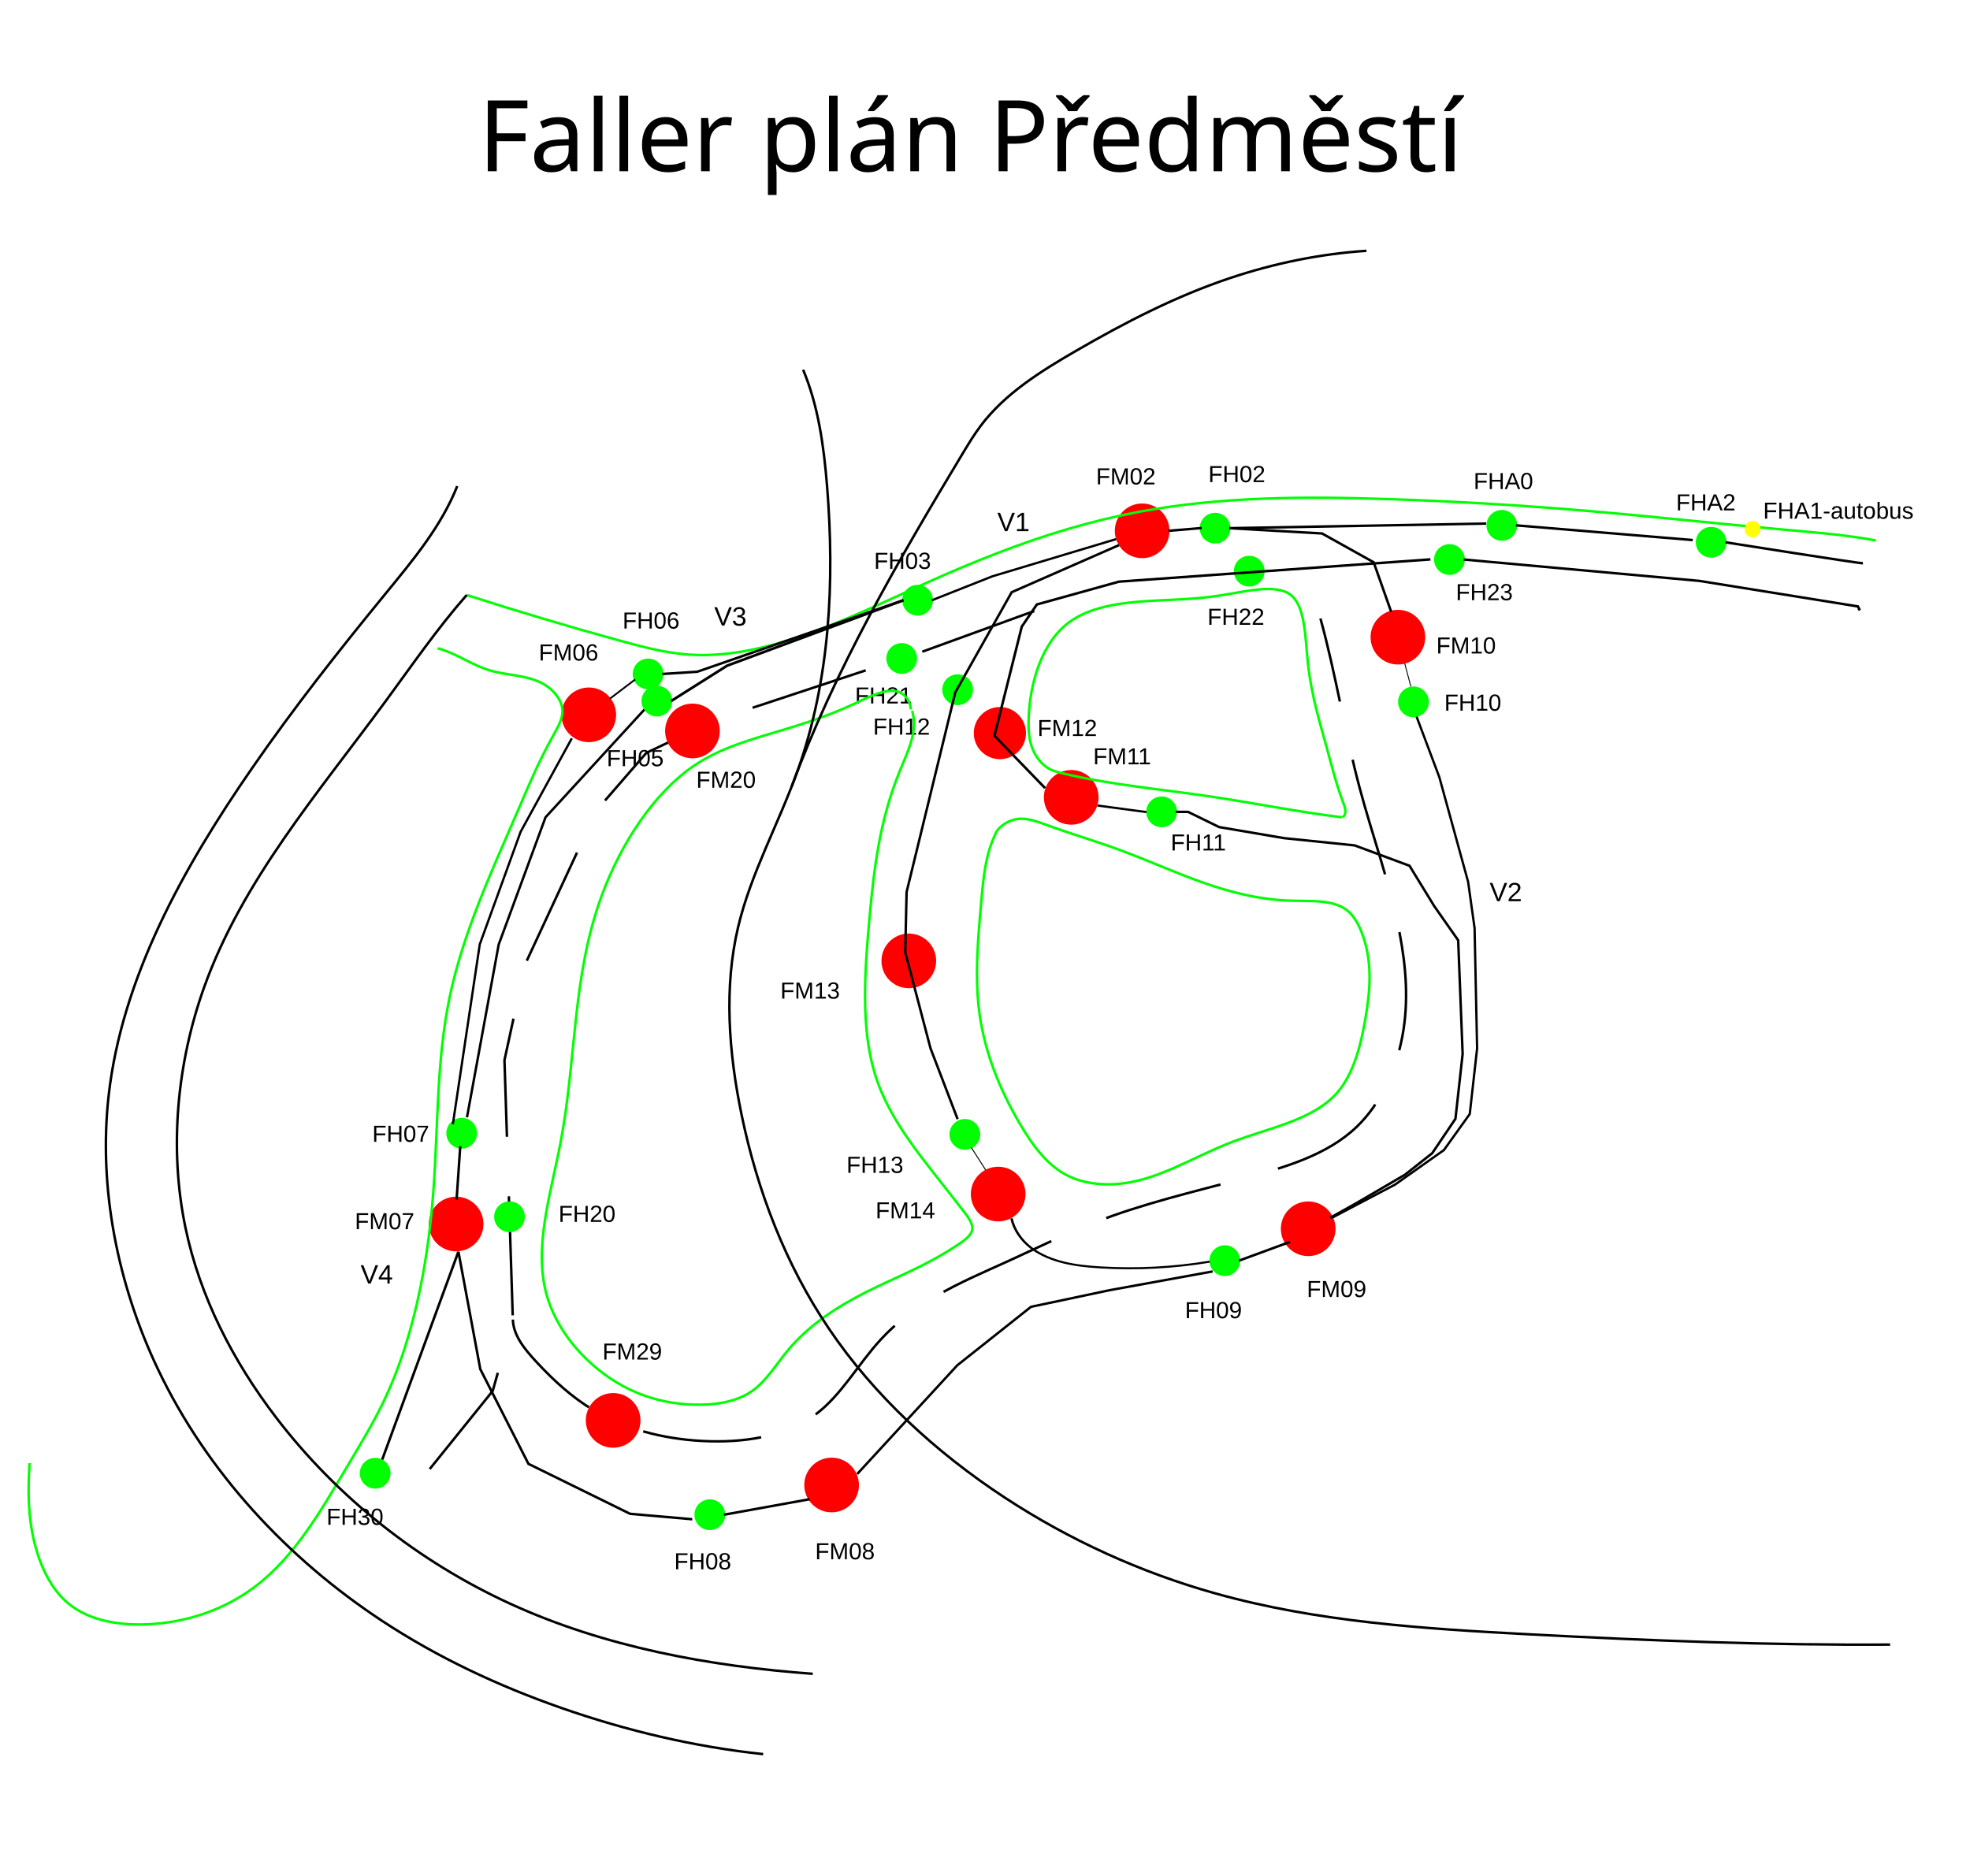
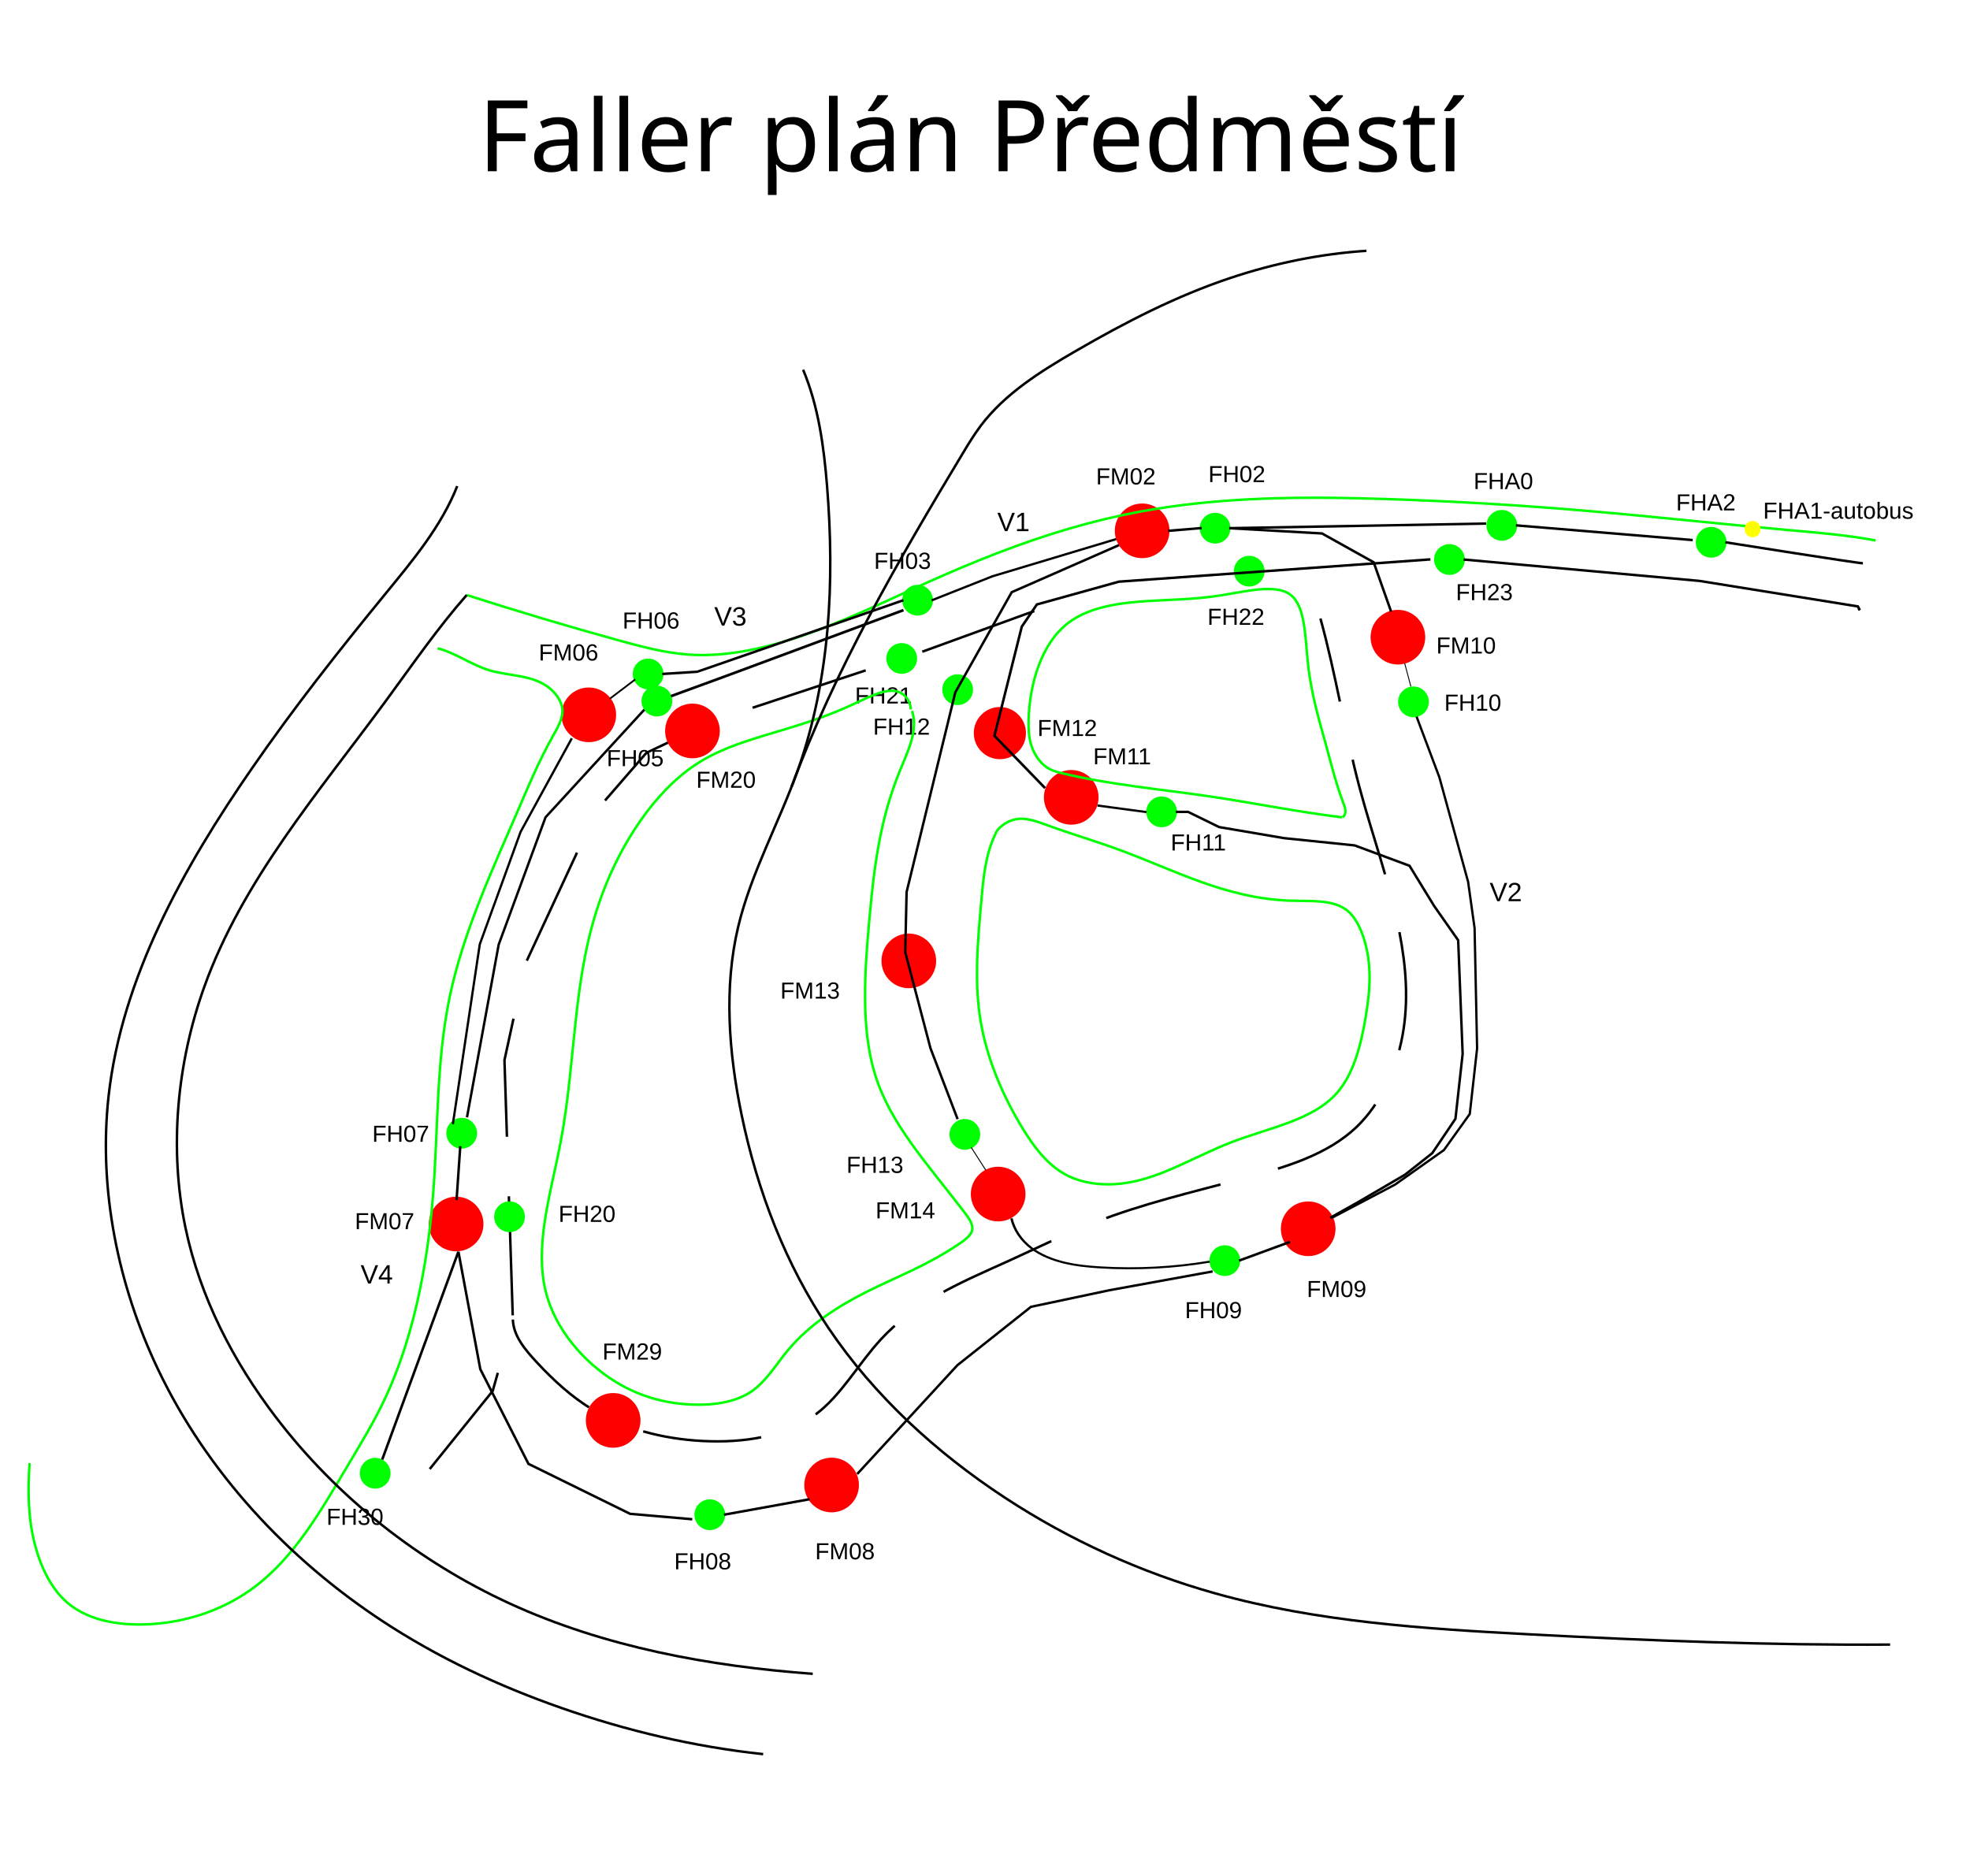
<svg xmlns="http://www.w3.org/2000/svg" id="svg8" version="1.1" viewBox="0 0 210 200" height="200mm" width="210mm">
  <defs id="defs2">
    <marker id="DistanceX" orient="auto" refX="0" refY="0" style="overflow:visible">
      <path d="M 3,-3 -3,3 M 0,-5 V 5" style="stroke:#000000;stroke-width:0.5" id="path833" />
    </marker>
    <pattern id="Hatch" patternUnits="userSpaceOnUse" width="8" height="8" x="0" y="0">
      <path d="M8 4 l-4,4" stroke="#000000" stroke-width="0.25" linecap="square" id="path836" />
      <path d="M6 2 l-4,4" stroke="#000000" stroke-width="0.25" linecap="square" id="path838" />
      <path d="M4 0 l-4,4" stroke="#000000" stroke-width="0.25" linecap="square" id="path840" />
    </pattern>
    <marker id="DistanceX-0" orient="auto" refX="0" refY="0" style="overflow:visible">
      <path d="M 3,-3 -3,3 M 0,-5 V 5" style="stroke:#000000;stroke-width:0.5" id="path868" />
    </marker>
    <pattern id="Hatch-3" patternUnits="userSpaceOnUse" width="8" height="8" x="0" y="0">
      <path d="M8 4 l-4,4" stroke="#000000" stroke-width="0.25" linecap="square" id="path871" />
      <path d="M6 2 l-4,4" stroke="#000000" stroke-width="0.25" linecap="square" id="path873" />
      <path d="M4 0 l-4,4" stroke="#000000" stroke-width="0.25" linecap="square" id="path875" />
    </pattern>
    <symbol id="*Model_Space" />
    <symbol id="*Paper_Space" />
    <symbol id="*Paper_Space0" />
  </defs>
  <g id="layer1" transform="translate(0,-10)">
    <g transform="scale(0.2645833)" id="g847" />
    <g transform="matrix(0.2645833,0,0,0.2645833,-65.98336,42.73292)" id="g883" />
    <g transform="matrix(0.2645833,0,0,0.2645833,-65.98336,42.73292)" id="g885" />
    <path d="m 45.809,166.615 6.713,-8.324 2.148,-7.608 -0.895,-27.658 2.238,-10.294 7.608,-16.38 5.281,-6.087 7.34,-3.491 22.198,-7.34 10.831,-3.938 2.99,-1.051" style="fill:none;stroke:#000000;stroke-width:0.265;stroke-dasharray:12.7, 6.35" id="path923" />
    <path d="m 54.67,150.682 c 0.056,1.719 1.274,3.178 2.508,4.51 1.874,2.022 3.785,3.751 5.97,5.075 3.399,2.058 7.461,3.135 11.716,3.358 4.336,0.227 8.872,-0.432 12.089,-2.836 2.741,-2.048 4.525,-5.363 6.94,-7.985 1.711,-1.857 3.739,-3.367 5.895,-4.627 2.459,-1.436 5.086,-2.547 7.687,-3.731 3.06,-1.394 6.084,-2.89 9.179,-4.104 5.102,-2.002 10.396,-3.236 15.895,-4.701 4.409,-1.175 8.95,-2.499 12.089,-5.522 2.546,-2.452 4.171,-6.023 4.851,-9.627 0.697,-3.693 0.401,-7.421 -0.299,-11.045 -1.014,-5.254 -2.878,-10.289 -4.254,-15.448 -1.592,-5.969 -2.531,-12.104 -4.179,-18.06" style="fill:none;stroke:#000000;stroke-width:0.265;stroke-dasharray:12.7, 6.35" id="path933" />
    <path d="m 131.036,66.311 a 1.507,1.507 0 1 0 -3.014,0 1.507,1.507 0 1 0 3.014,0 z" style="fill:#00ff00;stroke:#00ff00;stroke-width:0.265" id="FH02" />
    <path d="m 134.673,70.893 a 1.507,1.507 0 1 0 -3.014,0 1.507,1.507 0 1 0 3.014,0 z" style="fill:#00ff00;fill-opacity:1;stroke:#00ff00;stroke-width:0.265" id="FH22" />
    <path d="m 152.181,84.829 a 1.507,1.507 0 1 0 -3.014,0 1.507,1.507 0 1 0 3.014,0 z" style="fill:#00ff00;stroke:#00ff00;stroke-width:0.265" id="FH10" />
    <path d="m 125.337,96.553 a 1.507,1.507 0 1 0 -3.014,0 1.507,1.507 0 1 0 3.014,0 z" style="fill:#00ff00;stroke:#00ff00;stroke-width:0.265" id="FH11" />
    <path d="m 104.359,130.938 a 1.507,1.507 0 1 0 -3.014,0 1.507,1.507 0 1 0 3.014,0 z" style="fill:#00ff00;fill-opacity:1;stroke:#00ff00;stroke-width:0.265" id="FH13" />
    <path d="m 70.597,81.852 a 1.507,1.507 0 1 0 -3.014,0 1.507,1.507 0 1 0 3.014,0 z" style="fill:#00ff00;stroke:#00ff00;stroke-width:0.265" id="FH06" />
    <path d="m 71.532,84.743 a 1.507,1.507 0 1 0 -3.014,0 1.507,1.507 0 1 0 3.014,0 z" style="fill:#00ff00;stroke:#00ff00;stroke-width:0.265" id="FH05" />
    <path d="m 97.628,80.199 h -3.014 z" style="fill:#00ff00;stroke-width:0.265" id="path969" />
    <path d="m 97.628,80.199 a 1.507,1.507 0 1 0 -3.014,0 1.507,1.507 0 1 0 3.014,0 z" style="fill:#00ff00;stroke:#00ff00;stroke-width:0.265" id="FH21" />
    <path d="m 99.323,73.989 h -3.014 z" style="fill:#00ff00;stroke-width:0.265" id="path973" />
    <path d="m 99.323,73.989 a 1.507,1.507 0 1 0 -3.014,0 1.507,1.507 0 1 0 3.014,0 z" style="fill:#00ff00;stroke:#00ff00;stroke-width:0.265" id="FH03" />
    <path d="m 50.723,130.816 a 1.507,1.507 0 1 0 -3.014,0 1.507,1.507 0 1 0 3.014,0 z" style="fill:#00ff00;stroke:#00ff00;stroke-width:0.265" id="FH07" />
    <path d="m 41.501,167.065 a 1.507,1.507 0 1 0 -3.014,0 1.507,1.507 0 1 0 3.014,0 z" style="fill:#00ff00;stroke:#00ff00;stroke-width:0.265" id="FH30" />
    <path d="m 55.822,139.72 a 1.507,1.507 0 1 0 -3.014,0 1.507,1.507 0 1 0 3.014,0 z" style="fill:#00ff00;stroke:#00ff00;stroke-width:0.265" id="FH20" />
    <path d="m 77.172,171.487 a 1.507,1.507 0 1 0 -3.014,0 1.507,1.507 0 1 0 3.014,0 z" style="fill:#00ff00;stroke:#00ff00;stroke-width:0.265" id="FH08" />
    <path d="m 132.071,144.4 a 1.507,1.507 0 1 0 -3.014,0 1.507,1.507 0 1 0 3.014,0 z" style="fill:#00ff00;stroke:#00ff00;stroke-width:0.265" id="FH09" />
    <text x="116.834" y="61.644" style="font-size:2.487px;font-family:Arial;fill:#000000;stroke-width:0.265" id="text999">
      <tspan style="stroke-width:0.265" y="61.644" x="116.834" id="tspan997">FM02</tspan>
    </text>
    <text x="57.429" y="80.413" style="font-size:2.487px;font-family:Arial;fill:#000000;stroke-width:0.265" id="text1003">
      <tspan style="stroke-width:0.265" y="80.413" x="57.429" id="tspan1001">FM06</tspan>
    </text>
    <text x="74.213" y="93.981" style="font-size:2.487px;font-family:Arial;fill:#000000;stroke-width:0.265" id="text1007">
      <tspan style="stroke-width:0.265" y="93.981" x="74.213" id="tspan1005">FM20</tspan>
    </text>
    <text x="110.593" y="88.469" style="font-size:2.487px;font-family:Arial;fill:#000000;stroke-width:0.265" id="text1011">
      <tspan style="stroke-width:0.265" y="88.469" x="110.593" id="tspan1009">FM12</tspan>
    </text>
    <text x="116.527" y="91.488" style="font-size:2.487px;font-family:Arial;fill:#000000;stroke-width:0.265" id="text1015">
      <tspan style="stroke-width:0.265" y="91.488" x="116.527" id="tspan1013">FM11</tspan>
    </text>
    <text x="37.823" y="141.043" style="font-size:2.487px;font-family:Arial;fill:#000000;stroke-width:0.265" id="text1019">
      <tspan style="stroke-width:0.265" y="141.043" x="37.823" id="tspan1017">FM07</tspan>
    </text>
    <text x="64.22" y="154.943" style="font-size:2.487px;font-family:Arial;fill:#000000;stroke-width:0.265" id="text1023">
      <tspan style="stroke-width:0.265" y="154.943" x="64.22" id="tspan1021">FM29</tspan>
    </text>
    <text x="86.891" y="176.236" style="font-size:2.487px;font-family:Arial;fill:#000000;stroke-width:0.265" id="text1027">
      <tspan style="stroke-width:0.265" y="176.236" x="86.891" id="tspan1025">FM08</tspan>
    </text>
    <text x="139.302" y="148.271" style="font-size:2.487px;font-family:Arial;fill:#000000;stroke-width:0.265" id="text1031">
      <tspan style="stroke-width:0.265" y="148.271" x="139.302" id="tspan1029">FM09</tspan>
    </text>
    <text x="153.104" y="79.675" style="font-size:2.487px;font-family:Arial;fill:#000000;stroke-width:0.265" id="text1035">
      <tspan style="stroke-width:0.265" y="79.675" x="153.104" id="tspan1033">FM10</tspan>
    </text>
    <text x="128.805" y="61.402" style="font-size:2.487px;font-family:Arial;fill:#000000;stroke-width:0.265" id="text1039">
      <tspan style="stroke-width:0.265" y="61.402" x="128.805" id="tspan1037">FH02</tspan>
    </text>
    <text x="128.712" y="76.607" style="font-size:2.487px;font-family:Arial;fill:#000000;stroke-width:0.265" id="text1043">
      <tspan style="stroke-width:0.265" y="76.607" x="128.712" id="tspan1041">FH22</tspan>
    </text>
    <text x="153.96" y="85.767" style="font-size:2.487px;font-family:Arial;fill:#000000;stroke-width:0.265" id="text1047">
      <tspan style="stroke-width:0.265" y="85.767" x="153.96" id="tspan1045">FH10</tspan>
    </text>
    <text x="124.794" y="100.674" style="font-size:2.487px;font-family:Arial;fill:#000000;stroke-width:0.265" id="text1051">
      <tspan style="stroke-width:0.265" y="100.674" x="124.794" id="tspan1049">FH11</tspan>
    </text>
    <text x="90.231" y="135.038" style="font-size:2.487px;font-family:Arial;fill:#000000;stroke-width:0.265" id="text1055">
      <tspan style="stroke-width:0.265" y="135.038" x="90.231" id="tspan1053">FH13</tspan>
    </text>
    <text x="91.135" y="84.999" style="font-size:2.487px;font-family:Arial;fill:#000000;stroke-width:0.265" id="text1059">
      <tspan style="stroke-width:0.265" y="84.999" x="91.135" id="tspan1057">FH21</tspan>
    </text>
    <text x="93.171" y="70.637" style="font-size:2.487px;font-family:Arial;fill:#000000;stroke-width:0.265" id="text1063">
      <tspan style="stroke-width:0.265" y="70.637" x="93.171" id="tspan1061">FH03</tspan>
    </text>
    <text x="66.363" y="77.007" style="font-size:2.487px;font-family:Arial;fill:#000000;stroke-width:0.265" id="text1067">
      <tspan style="stroke-width:0.265" y="77.007" x="66.363" id="tspan1065">FH06</tspan>
    </text>
    <text x="64.669" y="91.682" style="font-size:2.487px;font-family:Arial;fill:#000000;stroke-width:0.265" id="text1071">
      <tspan style="stroke-width:0.265" y="91.682" x="64.669" id="tspan1069">FH05</tspan>
    </text>
    <text x="39.678" y="131.726" style="font-size:2.487px;font-family:Arial;fill:#000000;stroke-width:0.265" id="text1075">
      <tspan style="stroke-width:0.265" y="131.726" x="39.678" id="tspan1073">FH07</tspan>
    </text>
    <text x="59.538" y="140.268" style="font-size:2.487px;font-family:Arial;fill:#000000;stroke-width:0.265" id="text1079">
      <tspan style="stroke-width:0.265" y="140.268" x="59.538" id="tspan1077">FH20</tspan>
    </text>
    <text x="34.799" y="172.561" style="font-size:2.487px;font-family:Arial;fill:#000000;stroke-width:0.265" id="text1083">
      <tspan style="stroke-width:0.265" y="172.561" x="34.799" id="tspan1081">FH30</tspan>
    </text>
    <text x="71.868" y="177.301" style="font-size:2.487px;font-family:Arial;fill:#000000;stroke-width:0.265" id="text1087">
      <tspan style="stroke-width:0.265" y="177.301" x="71.868" id="tspan1085">FH08</tspan>
    </text>
    <text x="126.311" y="150.528" style="font-size:2.487px;font-family:Arial;fill:#000000;stroke-width:0.265" id="text1091">
      <tspan style="stroke-width:0.265" y="150.528" x="126.311" id="tspan1089">FH09</tspan>
    </text>
    <text x="155.191" y="73.986" style="font-size:2.487px;font-family:Arial;fill:#000000;stroke-width:0.265" id="text1095">
      <tspan style="stroke-width:0.265" y="73.986" x="155.191" id="tspan1093">FH23</tspan>
    </text>
    <path d="m 156.019,69.65 a 1.507,1.507 0 1 0 -3.014,0 1.507,1.507 0 1 0 3.014,0 z" style="fill:#00ff00;stroke:#00ff00;stroke-width:0.265" id="FH23" />
    <text x="83.18" y="116.462" style="font-size:2.487px;font-family:Arial;fill:#000000;stroke-width:0.265" id="text1103">
      <tspan style="stroke-width:0.265" y="116.462" x="83.18" id="tspan1101">FM13</tspan>
    </text>
    <path d="m 103.591,83.529 a 1.507,1.507 0 1 0 -3.014,0 1.507,1.507 0 1 0 3.014,0 z" style="fill:#00ff00;stroke:#00ff00;stroke-width:0.265" id="FH12" />
    <text x="93.065" y="88.319" style="font-size:2.487px;font-family:Arial;fill:#000000;stroke-width:0.265" id="text1111">
      <tspan style="stroke-width:0.265" y="88.319" x="93.065" id="tspan1109">FH12</tspan>
    </text>
    <path d="m 124.533,66.593 a 2.781,2.781 0 1 0 -5.563,0 2.781,2.781 0 1 0 5.563,0 z" style="fill:#ff0000;stroke:#ff0000;stroke-width:0.265" id="FM02" />
    <path d="m 65.544,86.21 a 2.781,2.781 0 1 0 -5.563,0 2.781,2.781 0 1 0 5.563,0 z" style="fill:#ff0000;stroke:#ff0000;stroke-width:0.265" id="FM06" />
    <path d="m 76.596,87.927 a 2.781,2.781 0 1 0 -5.563,0 2.781,2.781 0 1 0 5.563,0 z" style="fill:#ff0000;stroke:#ff0000;stroke-width:0.265" id="FM20" />
    <path d="m 51.403,140.494 a 2.781,2.781 0 1 0 -5.563,0 2.781,2.781 0 1 0 5.563,0 z" style="fill:#ff0000;stroke:#ff0000;stroke-width:0.265" id="FM07" />
    <path d="m 68.143,161.43 a 2.781,2.781 0 1 0 -5.563,0 2.781,2.781 0 1 0 5.563,0 z" style="fill:#ff0000;stroke:#ff0000;stroke-width:0.265" id="FM29" />
    <path d="m 91.43,168.319 a 2.781,2.781 0 1 0 -5.563,0 2.781,2.781 0 1 0 5.563,0 z" style="fill:#ff0000;stroke:#ff0000;stroke-width:0.265" id="FM08" />
    <path d="m 142.234,141.002 a 2.781,2.781 0 1 0 -5.563,0 2.781,2.781 0 1 0 5.563,0 z" style="fill:#ff0000;stroke:#ff0000;stroke-width:0.265" id="FM09" />
    <path d="m 151.797,77.931 a 2.781,2.781 0 1 0 -5.563,0 2.781,2.781 0 1 0 5.563,0 z" style="fill:#ff0000;stroke:#ff0000;stroke-width:0.265" id="FM10" />
    <path d="m 116.972,95.006 a 2.781,2.781 0 1 0 -5.563,0 2.781,2.781 0 1 0 5.563,0 z" style="fill:#ff0000;stroke:#ff0000;stroke-width:0.265" id="FM11" />
    <path d="m 109.368,88.157 a 2.781,2.781 0 0 0 -5.563,0 2.781,2.781 0 0 0 5.563,0 z" style="fill:#ff0000;stroke-width:0.265" id="FM12" />
    <path d="m 99.659,112.441 a 2.781,2.781 0 1 0 -5.563,0 2.781,2.781 0 1 0 5.563,0 z" style="fill:#ff0000;stroke:#ff0000;stroke-width:0.265" id="FM13" />
    <path d="m 46.647,79.116 c 1.923,0.494 3.565,1.748 5.48,2.332 2.195,0.67 4.749,0.461 6.53,1.982 0.642,0.549 1.183,1.322 1.283,2.099 0.13,1.013 -0.491,2.033 -1.049,3.032 -1.479,2.647 -2.517,5.148 -3.615,7.696 -2.758,6.4 -5.897,13.097 -7.346,20.056 -1.421,6.824 -1.218,13.901 -1.749,20.872 -0.263,3.445 -0.705,6.864 -1.404,10.256 -0.862,4.182 -2.114,8.322 -3.96,12.132 -1.102,2.276 -2.416,4.433 -3.731,6.646 -2.814,4.733 -5.636,9.72 -9.911,12.943 -3,2.261 -6.715,3.653 -10.728,3.965 -3.324,0.258 -6.853,-0.226 -9.212,-2.215 -1.768,-1.491 -2.88,-3.828 -3.498,-6.18 -0.763,-2.903 -0.775,-5.83 -0.583,-8.745" style="fill:none;stroke:#00ff00;stroke-width:0.265" id="path1197" />
    <path d="m 49.751,73.437 c 5.388,1.729 10.779,3.339 16.269,4.851 2.414,0.665 4.847,1.31 7.313,1.493 3.854,0.285 7.79,-0.562 11.524,-1.787 4.863,-1.595 9.382,-3.829 13.999,-5.9 4.924,-2.209 9.96,-4.231 15.149,-5.746 2.458,-0.718 4.95,-1.322 7.463,-1.791 8.735,-1.632 17.724,-1.638 26.642,-1.343 7.123,0.235 14.2,0.663 21.268,1.269 7.038,0.603 14.066,1.384 21.119,2.015 3.161,0.283 6.328,0.535 9.443,1.119" style="fill:none;stroke:#00ff00;stroke-width:0.265" id="path1201" />
    <path d="m 106.105,98.933 c -1.058,2.171 -1.274,4.636 -1.493,7.089 -0.366,4.107 -0.738,8.183 -0.187,12.127 0.565,4.04 2.101,7.943 4.291,11.66 1.35,2.29 2.948,4.51 5.224,5.597 1.463,0.699 3.206,0.929 4.851,0.84 4.435,-0.241 8.149,-2.806 12.5,-4.478 4.088,-1.571 8.738,-2.353 11.287,-5.317 1.731,-2.013 2.493,-5.032 2.985,-7.929 0.493,-2.903 0.716,-5.685 -0.187,-8.489 -0.355,-1.104 -0.885,-2.212 -1.679,-2.892 -1.485,-1.272 -3.894,-1.043 -6.157,-1.119 -6.863,-0.233 -12.385,-3.278 -18.19,-5.41 -2.472,-0.908 -4.996,-1.651 -7.649,-2.612 -1.153,-0.418 -2.33,-0.876 -3.451,-0.653 -0.493,0.098 -0.975,0.328 -1.399,0.653 -0.35,0.268 -0.661,0.6 -0.778,1.008" style="fill:none;stroke:#00ff00;stroke-width:0.265" id="path1203" />
    <path d="m 143.08,97.138 c -4.75,-0.576 -9.454,-1.541 -14.179,-2.239 -5.222,-0.771 -10.471,-1.215 -15.672,-2.463 -0.464,-0.111 -0.928,-0.229 -1.343,-0.448 -0.807,-0.425 -1.432,-1.231 -1.791,-2.09 -0.414,-0.987 -0.477,-2.043 -0.448,-3.134 0.102,-3.865 1.358,-8.182 4.254,-10.373 2.258,-1.709 5.514,-2.125 8.433,-2.313 2.599,-0.168 4.931,-0.155 7.761,-0.597 2.713,-0.424 5.885,-1.266 7.463,-0.075 1.596,1.205 1.562,4.49 1.866,7.313 0.373,3.461 1.253,6.23 2.015,9.03 0.494,1.815 0.938,3.643 1.716,5.746 0.187,0.506 0.394,1.029 0.153,1.436 -0.044,0.075 -0.104,0.146 -0.172,0.203" style="fill:none;stroke:#00ff00;stroke-width:0.265" id="path1205" />
    <path d="m 97.077,85.638 c 0.033,-0.512 -0.248,-1.059 -0.597,-1.418 -1.287,-1.321 -3.498,-0.074 -5.597,0.896 -6.693,3.093 -12.251,3.376 -16.866,6.492 -4.331,2.925 -7.831,8.346 -9.851,13.806 -3.181,8.598 -2.692,17.292 -4.403,26.343 -1.079,5.708 -3.032,11.559 -1.343,16.791 1.215,3.764 4.315,7.207 7.91,9.179 2.272,1.246 4.742,1.905 7.388,2.015 2.271,0.095 4.673,-0.214 6.418,-1.418 1.558,-1.075 2.593,-2.863 3.881,-4.403 2.282,-2.73 5.359,-4.682 8.358,-6.194 3.147,-1.586 6.209,-2.687 9.701,-5 0.726,-0.481 1.471,-1.014 1.567,-1.642 0.095,-0.618 -0.441,-1.327 -0.97,-2.015 -4.099,-5.328 -7.813,-9.367 -9.403,-14.552 -1.515,-4.939 -1.103,-10.918 -0.597,-16.492 0.492,-5.428 1.073,-10.472 3.209,-15.746 0.881,-2.176 2.027,-4.391 1.343,-6.492" style="fill:none;stroke:#00ff00;stroke-width:0.265" id="path1207" />
    <g transform="matrix(0.2645833,0,0,0.2645833,-86.35417,58.41299)" id="g1219">
      <path id="path1211" style="fill:none;stroke:#000000" d="m 649.95,-34.002 c 6.145,14.703 8.337,30.709 9.64,46.825 3.134,38.736 1.137,78.113 -11.706,114.308 -7.576,21.351 -18.926,41.595 -24.101,63.352 -5.785,24.317 -3.856,50.522 1.377,75.746 6.421,30.952 17.818,60.427 35.119,86.075 18.308,27.142 43.228,49.999 70.926,68.172 26.202,17.191 54.89,30.189 84.698,38.562 40.927,11.496 83.965,14.273 126.703,16.526 48.617,2.563 96.845,4.447 145.295,4.132" />
      <path id="path1213" style="fill:none;stroke:#000000" d="m 645.311,134.012 c 17.424,-47.141 42.805,-90.849 68.853,-134.134 2.325,-3.863 4.655,-7.723 7.333,-11.282 9.716,-12.911 24.02,-21.872 38.359,-30.18 20.164,-11.682 40.396,-22.073 62.051,-29.333 17.697,-5.933 36.344,-9.777 55,-11" />
      <path id="path1215" style="fill:none;stroke:#000000" d="m 653.826,491.473 c -41.591,-3.065 -83.784,-10.769 -121.883,-28.233 -36.712,-16.828 -69.622,-42.717 -94.339,-75.058 -17.366,-22.722 -30.686,-48.629 -36.496,-76.435 -6.68,-31.971 -3.431,-66.451 7.575,-97.093 15.392,-42.856 45.955,-78.203 72.992,-114.997 10.708,-14.572 20.863,-29.372 32.737,-42.875" />
      <path id="path1217" style="fill:none;stroke:#000000" d="m 633.856,523.837 c -27.628,-2.946 -54.946,-9.396 -81.255,-18.592 -25.37,-8.868 -49.803,-20.289 -72.303,-35.119 -37.953,-25.015 -70.407,-59.727 -90.207,-101.225 -16.351,-34.27 -24.072,-73.168 -19.969,-110.177 5.287,-47.698 30.212,-92.258 57.843,-132.212 16.929,-24.48 34.874,-47.231 53.711,-70.238 11.108,-13.566 22.526,-27.222 28.921,-43.382" />
    </g>
    <text id="text1883" y="28.257" x="50.967" style="font-style:normal;font-weight:normal;font-size:10.583px;line-height:125%;font-family:sans-serif;letter-spacing:0px;word-spacing:0px;fill:#000000;fill-opacity:1;stroke:none;stroke-width:0.265px;stroke-linecap:butt;stroke-linejoin:miter;stroke-opacity:1" xml:space="preserve">
      <tspan style="stroke-width:0.265px" y="28.257" x="50.967" id="tspan1881">Faller plán Předměstí</tspan>
    </text>
    <text id="text1899" y="76.693" x="76.135" style="font-style:normal;font-weight:normal;font-size:2.822px;line-height:125%;font-family:sans-serif;letter-spacing:0px;word-spacing:0px;fill:#000000;fill-opacity:1;stroke:none;stroke-width:0.265px;stroke-linecap:butt;stroke-linejoin:miter;stroke-opacity:1" xml:space="preserve">
      <tspan style="font-style:normal;font-variant:normal;font-weight:normal;font-stretch:normal;font-size:2.822px;font-family:Arial;-inkscape-font-specification:Arial;stroke-width:0.265px" y="76.693" x="76.135" id="tspan1897">V3</tspan>
    </text>
    <text xml:space="preserve" style="font-style:normal;font-weight:normal;font-size:2.822px;line-height:125%;font-family:sans-serif;letter-spacing:0px;word-spacing:0px;fill:#000000;fill-opacity:1;stroke:none;stroke-width:0.265px;stroke-linecap:butt;stroke-linejoin:miter;stroke-opacity:1" x="106.307" y="66.624" id="text1899-8">
      <tspan id="tspan1897-2" x="106.307" y="66.624" style="font-style:normal;font-variant:normal;font-weight:normal;font-stretch:normal;font-size:2.822px;font-family:Arial;-inkscape-font-specification:Arial;stroke-width:0.265px">V1</tspan>
    </text>
    <text xml:space="preserve" style="font-style:normal;font-weight:normal;font-size:2.822px;line-height:125%;font-family:sans-serif;letter-spacing:0px;word-spacing:0px;fill:#000000;fill-opacity:1;stroke:none;stroke-width:0.265px;stroke-linecap:butt;stroke-linejoin:miter;stroke-opacity:1" x="158.788" y="106.082" id="text1899-4">
      <tspan id="tspan1897-0" x="158.788" y="106.082" style="font-style:normal;font-variant:normal;font-weight:normal;font-stretch:normal;font-size:2.822px;font-family:Arial;-inkscape-font-specification:Arial;stroke-width:0.265px">V2</tspan>
    </text>
    <text xml:space="preserve" style="font-style:normal;font-weight:normal;font-size:2.822px;line-height:125%;font-family:sans-serif;letter-spacing:0px;word-spacing:0px;fill:#000000;fill-opacity:1;stroke:none;stroke-width:0.265px;stroke-linecap:butt;stroke-linejoin:miter;stroke-opacity:1" x="38.435" y="146.839" id="text1899-84">
      <tspan id="tspan1897-1" x="38.435" y="146.839" style="font-style:normal;font-variant:normal;font-weight:normal;font-stretch:normal;font-size:2.822px;font-family:Arial;-inkscape-font-specification:Arial;stroke-width:0.265px">V4</tspan>
    </text>
    <text x="93.331" y="139.89" style="font-size:2.487px;font-family:Arial;fill:#000000;stroke-width:0.265" id="text1103-3">
      <tspan style="stroke-width:0.265" y="139.89" x="93.331" id="tspan1101-6">FM14</tspan>
    </text>
    <path d="m 109.185,137.302 a 2.781,2.781 0 1 0 -5.563,0 2.781,2.781 0 1 0 5.563,0 z" style="fill:#ff0000;stroke:#ff0000;stroke-width:0.265" id="FM14" />
    <path d="m 161.601,66.009 a 1.507,1.507 0 1 0 -3.014,0 1.507,1.507 0 1 0 3.014,0 z" style="fill:#00ff00;stroke:#00ff00;stroke-width:0.265" id="FHA0" />
    <path d="m 183.918,67.813 a 1.507,1.507 0 1 0 -3.014,0 1.507,1.507 0 1 0 3.014,0 z" style="fill:#00ff00;stroke:#00ff00;stroke-width:0.265" id="FHA2" />
    <text x="157.082" y="62.143" style="font-size:2.487px;font-family:Arial;fill:#000000;stroke-width:0.265" id="text1039-7">
      <tspan style="stroke-width:0.265" y="62.143" x="157.082" id="tspan1037-5">FHA0</tspan>
    </text>
    <text x="178.664" y="64.415" style="font-size:2.487px;font-family:Arial;fill:#000000;stroke-width:0.265" id="text1039-3">
      <tspan style="stroke-width:0.265" y="64.415" x="178.664" id="tspan1037-56">FHA2</tspan>
    </text>
    <path d="m 187.66,66.41 a 0.839,0.839 0 1 0 -1.677,0 0.839,0.839 0 1 0 1.677,0 z" style="fill:#ffff00;fill-opacity:1;stroke:none;stroke-width:0.147;stroke-opacity:1" id="FHA1" />
    <text x="187.947" y="65.299" style="font-size:2.487px;font-family:Arial;fill:#000000;stroke-width:0.265" id="text1039-3-9">
      <tspan style="stroke-width:0.265" y="65.299" x="187.947" id="tspan1037-56-1">FHA1-autobus</tspan>
    </text>
    <path style="fill:none;stroke:#000000;stroke-width:0.265px;stroke-linecap:butt;stroke-linejoin:miter;stroke-opacity:1" d="m 198.586,70.051 c -0.571,0 -14.667,-2.238 -14.667,-2.238" id="path166" />
    <path style="fill:none;stroke:#000000;stroke-width:0.265px;stroke-linecap:butt;stroke-linejoin:miter;stroke-opacity:1" d="M 180.443,67.577 161.601,66.009" id="FHA2FHA0" />
    <path style="fill:none;stroke:#000000;stroke-width:0.265px;stroke-linecap:butt;stroke-linejoin:miter;stroke-opacity:1" d="m 158.422,65.818 -27.387,0.493" id="FHA0FH02" />
    <path style="fill:none;stroke:#000000;stroke-width:0.265px;stroke-linecap:butt;stroke-linejoin:miter;stroke-opacity:1" d="m 128.104,66.293 -3.57,0.3" id="FH02FM02" />
    <path style="fill:none;stroke:#000000;stroke-width:0.102px;stroke-linecap:butt;stroke-linejoin:miter;stroke-opacity:1" d="m 103.533,132.326 1.541,2.41" id="FH13FM14" />
    <path style="fill:none;stroke:#000000;stroke-width:0.265px;stroke-linecap:butt;stroke-linejoin:miter;stroke-opacity:1" d="m 132.071,144.4 5.441,-1.998" id="FH09FM09" />
    <path style="fill:none;stroke:#000000;stroke-width:0.098px;stroke-linecap:butt;stroke-linejoin:miter;stroke-opacity:1" d="m 150.399,83.199 -0.657,-2.469" id="FH10FM10" />
    <path style="fill:none;stroke:#000000;stroke-width:0.265px;stroke-linecap:butt;stroke-linejoin:miter;stroke-opacity:1" d="m 148.292,75.207 -1.86,-5.262 -5.51,-3.072 -9.887,-0.562" id="FM10FH02" />
    <path style="fill:none;stroke:#000000;stroke-width:0.235px;stroke-linecap:butt;stroke-linejoin:miter;stroke-opacity:1" d="M 122.215,96.579 116.992,95.878" id="FH11FM11" />
    <path style="fill:none;stroke:#000000;stroke-width:0.27px;stroke-linecap:butt;stroke-linejoin:miter;stroke-opacity:1" d="m 111.402,94.018 c 0,0 0,0 -5.395,-5.572 l 2.914,-11.64 1.608,-2.363 8.752,-2.432 11.519,-0.823 v 0 0 l 21.678,-1.551" id="FM11FH23" />
    <path style="fill:none;stroke:#000000;stroke-width:0.265px;stroke-linecap:butt;stroke-linejoin:miter;stroke-opacity:1" d="m 156.019,69.65 25.132,2.281 16.899,2.722 0.204,0.392 -0.146,-0.155" id="path216" />
    <path style="fill:none;stroke:#000000;stroke-width:0.186px;stroke-linecap:butt;stroke-linejoin:miter;stroke-opacity:1" d="m 67.713,82.437 -2.703,2.053" id="FH06FM06" />
    <path style="fill:none;stroke:#000000;stroke-width:0.258px;stroke-linecap:butt;stroke-linejoin:miter;stroke-opacity:1" d="M 68.683,85.658 58.153,97.133 53.159,110.705 49.78,129.121" id="FH05FH07" />
    <path style="fill:none;stroke:#000000;stroke-width:0.243px;stroke-linecap:butt;stroke-linejoin:miter;stroke-opacity:1" d="m 60.955,88.713 -5.456,9.963 -4.355,11.997 -2.871,19.182" id="FM06FH07" />
    <path style="fill:none;stroke:#000000;stroke-width:0.265px;stroke-linecap:butt;stroke-linejoin:miter;stroke-opacity:1" d="m 49.064,132.202 -0.395,5.741" id="FH07FM07" />
    <path style="fill:none;stroke:#000000;stroke-width:0.265px;stroke-linecap:butt;stroke-linejoin:miter;stroke-opacity:1" d="m 77.172,171.487 9.12,-1.651" id="FH08FM08" />
    <path style="fill:none;stroke:#000000;stroke-width:0.258px;stroke-linecap:butt;stroke-linejoin:miter;stroke-opacity:1" d="m 91.377,167.148 10.673,-11.595 7.852,-6.23 8.376,-1.773 10.987,-1.999" id="FM08FH09" />
    <path style="fill:none;stroke:#000000;stroke-width:0.261px;stroke-linecap:butt;stroke-linejoin:miter;stroke-opacity:1" d="m 119.287,68.113 -11.44,5.022 -6.014,10.681 -5.19,21.28 v 0 c -0.146,6.411 -0.146,6.411 -0.146,6.411 l 2.692,10.249 2.892,7.558" id="FM02FH13" />
    <path style="fill:none;stroke:#000000;stroke-width:0.241px;stroke-linecap:butt;stroke-linejoin:miter;stroke-opacity:1" d="m 118.984,67.474 -13.187,3.964 -6.481,2.565" id="FM02FH03" />
    <path style="fill:none;stroke:#000000;stroke-width:0.265px;stroke-linecap:butt;stroke-linejoin:miter;stroke-opacity:1" d="m 48.867,143.452 2.333,12.519 5.132,10.093 10.838,5.329 6.625,0.577" id="FM07FH08" />
    <path style="fill:none;stroke:#000000;stroke-width:0.265px;stroke-linecap:butt;stroke-linejoin:miter;stroke-opacity:1" d="m 96.309,73.989 -21.99,7.628 -3.722,0.236" id="FH03FH06" />
-     <path style="fill:none;stroke:#000000;stroke-width:0.283px;stroke-linecap:butt;stroke-linejoin:miter;stroke-opacity:1" d="m 96.309,73.989 -18.799,6.979 -5.978,3.775" id="FH03FH05" />
+     <path style="fill:none;stroke:#000000;stroke-width:0.283px;stroke-linecap:butt;stroke-linejoin:miter;stroke-opacity:1" d="m 96.309,75.047 -18.799,6.979 -5.978,2.188" id="FH03FH05" />
    <path style="fill:none;stroke:#000000;stroke-width:0.246px;stroke-linecap:butt;stroke-linejoin:miter;stroke-opacity:1" d="m 151.007,86.405 2.426,6.454 3.066,11.153 0.69,4.927 0.268,12.845 -0.782,6.982 -2.756,3.845 -5.212,3.684 -6.732,3.539 v 0 0" id="FM09FH10" />
    <path style="fill:none;stroke:#000000;stroke-width:0.262px;stroke-linecap:butt;stroke-linejoin:miter;stroke-opacity:1" d="m 141.802,139.829 2.885,-1.619 5.09,-2.978 2.902,-2.293 2.47,-3.663 0.767,-6.912 -0.476,-12.12 -2.556,-3.646 -2.633,-4.297 -5.847,-2.171 -7.526,-0.774 -6.92,-1.179 -3.313,-1.621 c -1.307,-0.002 -1.307,-0.002 -1.307,-0.002" id="FM09FH11" />
    <path style="fill:none;stroke:#000000;stroke-width:0.269px;stroke-linecap:butt;stroke-linejoin:miter;stroke-opacity:1" d="m 48.86,143.456 -8.117,22.153" id="FM07FH30" />
    <path style="fill:none;stroke:#000000;stroke-width:0.265px;stroke-linecap:butt;stroke-linejoin:miter;stroke-opacity:1" d="m 107.832,139.891 c 0.276,1.486 1.048,2.876 2.164,3.895 0.993,0.907 2.234,1.512 3.525,1.89 1.291,0.378 2.635,0.538 3.977,0.634 3.932,0.282 7.902,0.028 11.766,-0.754" id="FM14FH09" transform="matrix(0.9856236,0,0,0.8147362,1.54125,25.91868)" />
  </g>
</svg>
